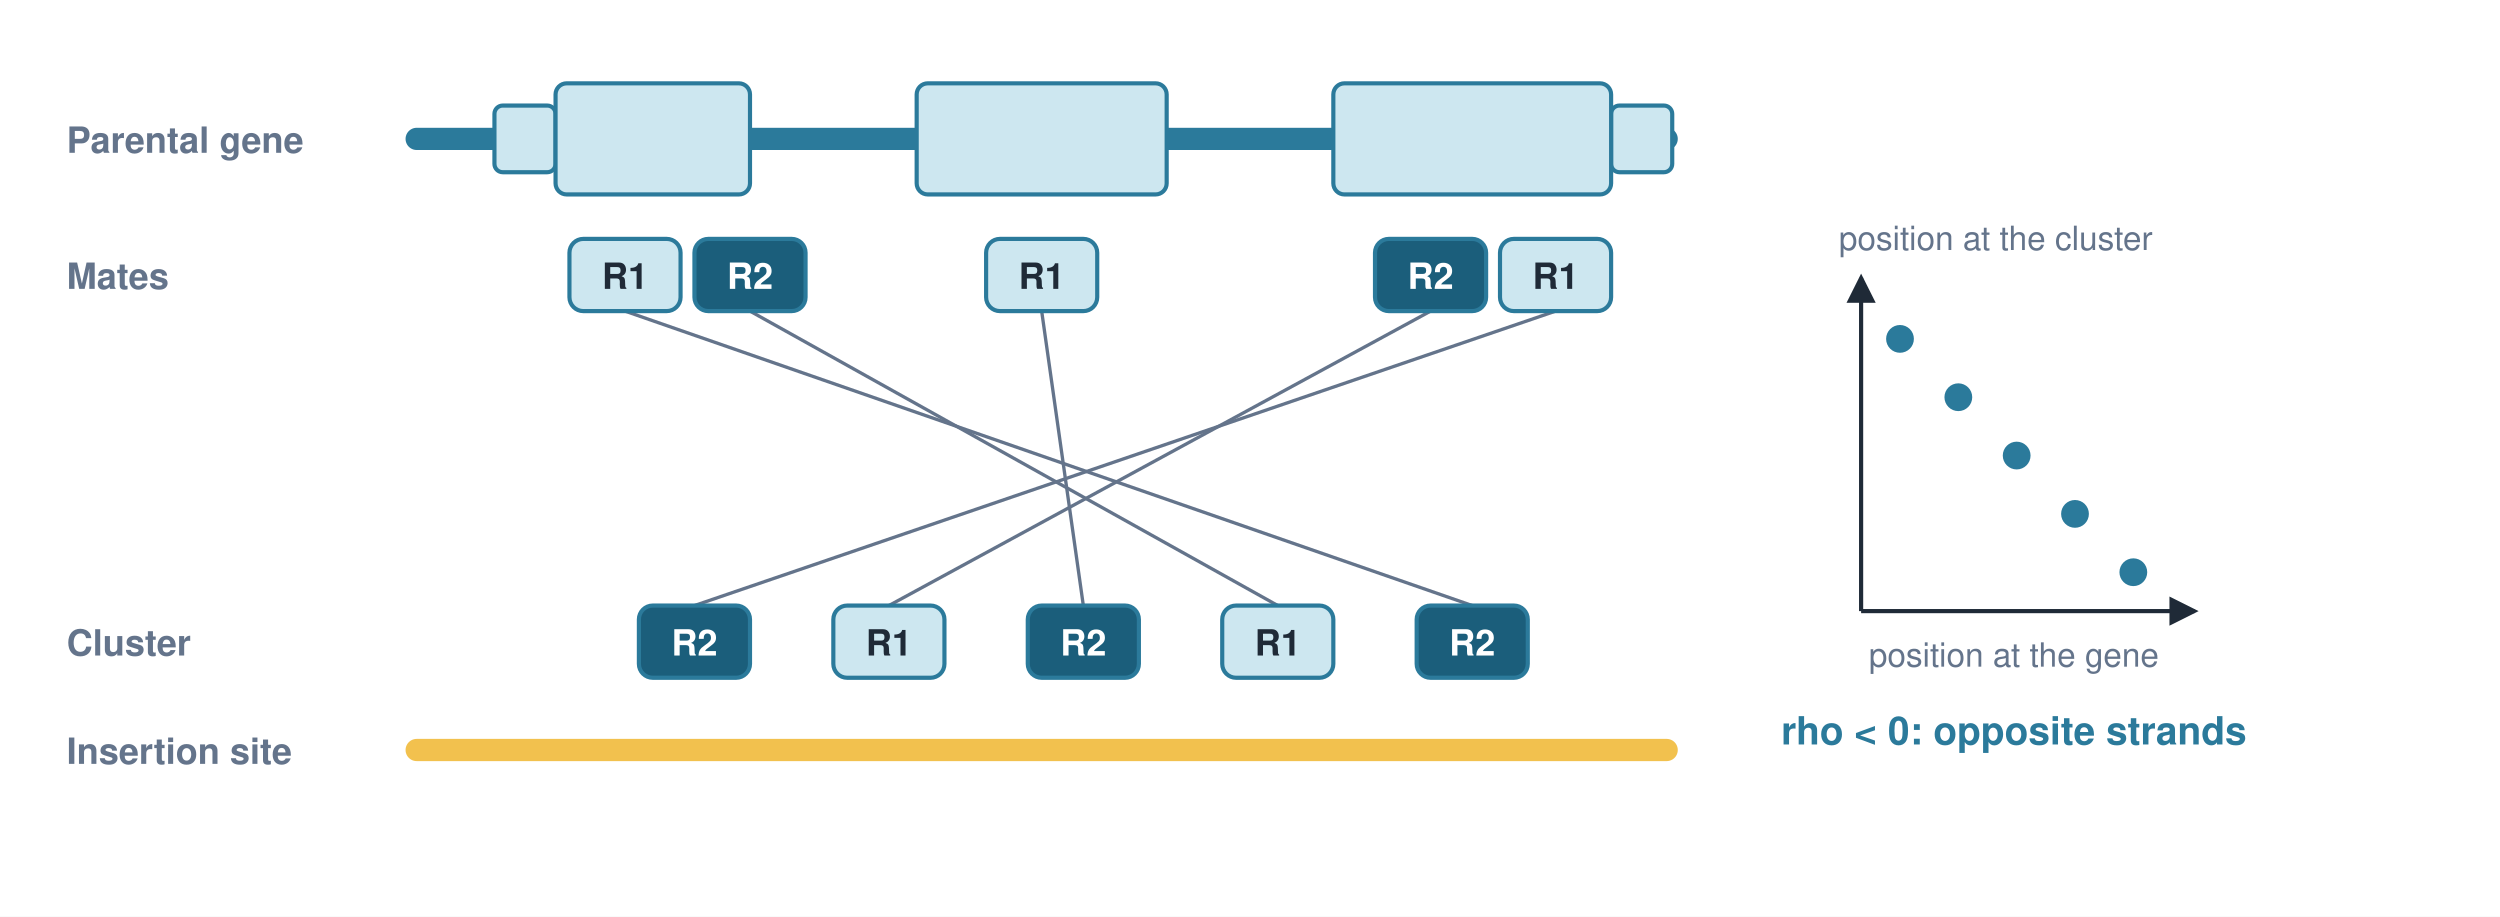
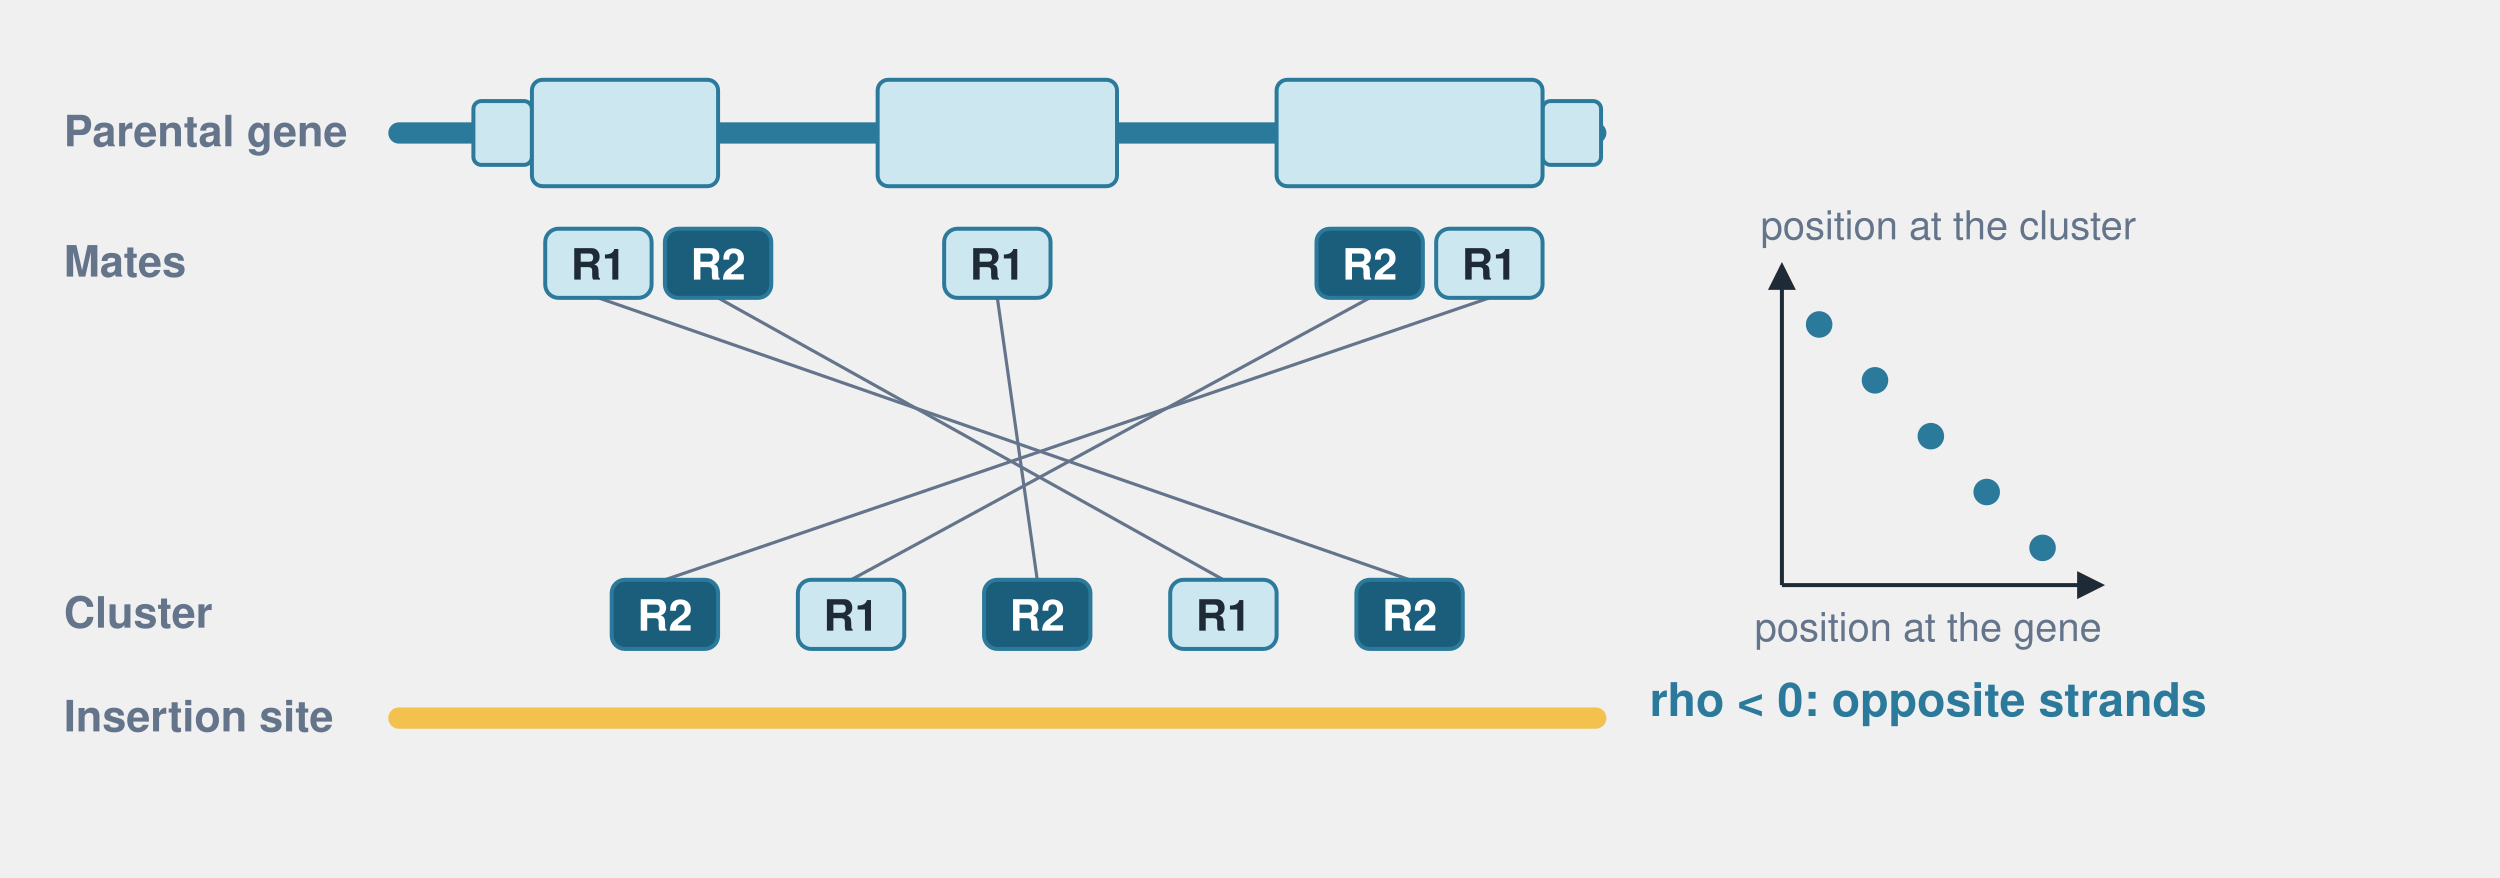
- <svg xmlns="http://www.w3.org/2000/svg" width="900" height="330" viewBox="0 0 900 330" font-family="Helvetica, Arial, sans-serif">
+ <svg xmlns="http://www.w3.org/2000/svg" width="940" height="330" viewBox="0 0 940 330" font-family="Helvetica, Arial, sans-serif">
  <defs>
    <marker id="arrow-1F2A37" markerWidth="9" markerHeight="9" refX="7" refY="4.5" orient="auto">
      <path d="M1,1 L8,4.5 L1,8 z" fill="#1F2A37" />
    </marker>
  </defs>
-   <rect width="900" height="330" fill="#FFFFFF" />
  <line x1="150" y1="50" x2="600" y2="50" stroke="#2B7A9B" stroke-width="8" stroke-linecap="round" />
  <rect x="178" y="38" width="22" height="24" rx="3" fill="#CDE7F0" stroke="#2B7A9B" stroke-width="1.5" />
  <rect x="580" y="38" width="22" height="24" rx="3" fill="#CDE7F0" stroke="#2B7A9B" stroke-width="1.5" />
  <rect x="200" y="30" width="70" height="40" rx="4" fill="#CDE7F0" stroke="#2B7A9B" stroke-width="1.5" />
  <rect x="330" y="30" width="90" height="40" rx="4" fill="#CDE7F0" stroke="#2B7A9B" stroke-width="1.5" />
  <rect x="480" y="30" width="100" height="40" rx="4" fill="#CDE7F0" stroke="#2B7A9B" stroke-width="1.5" />
  <line x1="150" y1="270" x2="600" y2="270" stroke="#F2C14E" stroke-width="8" stroke-linecap="round" />
  <line x1="225" y1="112" x2="530" y2="218" stroke="#64748B" stroke-width="1.2" stroke-linecap="butt" />
  <line x1="270" y1="112" x2="460" y2="218" stroke="#64748B" stroke-width="1.2" stroke-linecap="butt" />
  <line x1="375" y1="112" x2="390" y2="218" stroke="#64748B" stroke-width="1.2" stroke-linecap="butt" />
  <line x1="515" y1="112" x2="320" y2="218" stroke="#64748B" stroke-width="1.2" stroke-linecap="butt" />
  <line x1="560" y1="112" x2="250" y2="218" stroke="#64748B" stroke-width="1.2" stroke-linecap="butt" />
  <rect x="205" y="86" width="40" height="26" rx="5" fill="#CDE7F0" stroke="#2B7A9B" stroke-width="1.5" />
-   <text x="225" y="104" font-size="13" fill="#1F2A37" text-anchor="middle" font-weight="bold">R1</text>
+   <text x="225" y="105.138" font-size="16.25" fill="#1F2A37" text-anchor="middle" font-weight="bold">R1</text>
  <rect x="510" y="218" width="40" height="26" rx="5" fill="#1B5E7B" stroke="#2B7A9B" stroke-width="1.5" />
-   <text x="530" y="236" font-size="13" fill="#FFFFFF" text-anchor="middle" font-weight="bold">R2</text>
+   <text x="530" y="237.137" font-size="16.25" fill="#FFFFFF" text-anchor="middle" font-weight="bold">R2</text>
  <rect x="250" y="86" width="40" height="26" rx="5" fill="#1B5E7B" stroke="#2B7A9B" stroke-width="1.5" />
-   <text x="270" y="104" font-size="13" fill="#FFFFFF" text-anchor="middle" font-weight="bold">R2</text>
+   <text x="270" y="105.138" font-size="16.25" fill="#FFFFFF" text-anchor="middle" font-weight="bold">R2</text>
  <rect x="440" y="218" width="40" height="26" rx="5" fill="#CDE7F0" stroke="#2B7A9B" stroke-width="1.5" />
-   <text x="460" y="236" font-size="13" fill="#1F2A37" text-anchor="middle" font-weight="bold">R1</text>
+   <text x="460" y="237.137" font-size="16.25" fill="#1F2A37" text-anchor="middle" font-weight="bold">R1</text>
  <rect x="355" y="86" width="40" height="26" rx="5" fill="#CDE7F0" stroke="#2B7A9B" stroke-width="1.5" />
-   <text x="375" y="104" font-size="13" fill="#1F2A37" text-anchor="middle" font-weight="bold">R1</text>
+   <text x="375" y="105.138" font-size="16.25" fill="#1F2A37" text-anchor="middle" font-weight="bold">R1</text>
  <rect x="370" y="218" width="40" height="26" rx="5" fill="#1B5E7B" stroke="#2B7A9B" stroke-width="1.5" />
-   <text x="390" y="236" font-size="13" fill="#FFFFFF" text-anchor="middle" font-weight="bold">R2</text>
+   <text x="390" y="237.137" font-size="16.25" fill="#FFFFFF" text-anchor="middle" font-weight="bold">R2</text>
  <rect x="495" y="86" width="40" height="26" rx="5" fill="#1B5E7B" stroke="#2B7A9B" stroke-width="1.5" />
-   <text x="515" y="104" font-size="13" fill="#FFFFFF" text-anchor="middle" font-weight="bold">R2</text>
+   <text x="515" y="105.138" font-size="16.25" fill="#FFFFFF" text-anchor="middle" font-weight="bold">R2</text>
  <rect x="300" y="218" width="40" height="26" rx="5" fill="#CDE7F0" stroke="#2B7A9B" stroke-width="1.5" />
-   <text x="320" y="236" font-size="13" fill="#1F2A37" text-anchor="middle" font-weight="bold">R1</text>
+   <text x="320" y="237.137" font-size="16.25" fill="#1F2A37" text-anchor="middle" font-weight="bold">R1</text>
  <rect x="540" y="86" width="40" height="26" rx="5" fill="#CDE7F0" stroke="#2B7A9B" stroke-width="1.5" />
-   <text x="560" y="104" font-size="13" fill="#1F2A37" text-anchor="middle" font-weight="bold">R1</text>
+   <text x="560" y="105.138" font-size="16.25" fill="#1F2A37" text-anchor="middle" font-weight="bold">R1</text>
  <rect x="230" y="218" width="40" height="26" rx="5" fill="#1B5E7B" stroke="#2B7A9B" stroke-width="1.5" />
-   <text x="250" y="236" font-size="13" fill="#FFFFFF" text-anchor="middle" font-weight="bold">R2</text>
-   <text x="24" y="55" font-size="13" fill="#64748B" text-anchor="start" font-weight="bold">Parental gene</text>
-   <text x="24" y="104" font-size="13" fill="#64748B" text-anchor="start" font-weight="bold">Mates</text>
-   <text x="24" y="236" font-size="13" fill="#64748B" text-anchor="start" font-weight="bold">Cluster</text>
-   <text x="24" y="275" font-size="13" fill="#64748B" text-anchor="start" font-weight="bold">Insertion site</text>
+   <text x="250" y="237.137" font-size="16.25" fill="#FFFFFF" text-anchor="middle" font-weight="bold">R2</text>
+   <text x="24" y="55" font-size="16.25" fill="#64748B" text-anchor="start" font-weight="bold">Parental gene</text>
+   <text x="24" y="104" font-size="16.25" fill="#64748B" text-anchor="start" font-weight="bold">Mates</text>
+   <text x="24" y="236" font-size="16.25" fill="#64748B" text-anchor="start" font-weight="bold">Cluster</text>
+   <text x="24" y="275" font-size="16.25" fill="#64748B" text-anchor="start" font-weight="bold">Insertion site</text>
  <line x1="670" y1="220" x2="790" y2="220" stroke="#1F2A37" stroke-width="1.5" stroke-linecap="butt" marker-end="url(#arrow-1F2A37)" />
  <line x1="670" y1="220" x2="670" y2="100" stroke="#1F2A37" stroke-width="1.5" stroke-linecap="butt" marker-end="url(#arrow-1F2A37)" />
  <circle cx="684" cy="122" r="5" fill="#2B7A9B" />
  <circle cx="705" cy="143" r="5" fill="#2B7A9B" />
  <circle cx="726" cy="164" r="5" fill="#2B7A9B" />
  <circle cx="747" cy="185" r="5" fill="#2B7A9B" />
  <circle cx="768" cy="206" r="5" fill="#2B7A9B" />
-   <text x="725" y="240" font-size="12" fill="#64748B" text-anchor="middle">position at the gene</text>
-   <text x="662" y="90" font-size="12" fill="#64748B" text-anchor="start">position at the cluster</text>
-   <text x="725" y="268" font-size="14" fill="#2B7A9B" text-anchor="middle" font-weight="bold">rho &lt; 0: opposite strands</text>
+   <text x="725" y="241.05" font-size="15" fill="#64748B" text-anchor="middle">position at the gene</text>
+   <text x="662" y="90" font-size="15" fill="#64748B" text-anchor="start">position at the cluster</text>
+   <text x="725" y="269.225" font-size="17.5" fill="#2B7A9B" text-anchor="middle" font-weight="bold">rho &lt; 0: opposite strands</text>
</svg>
